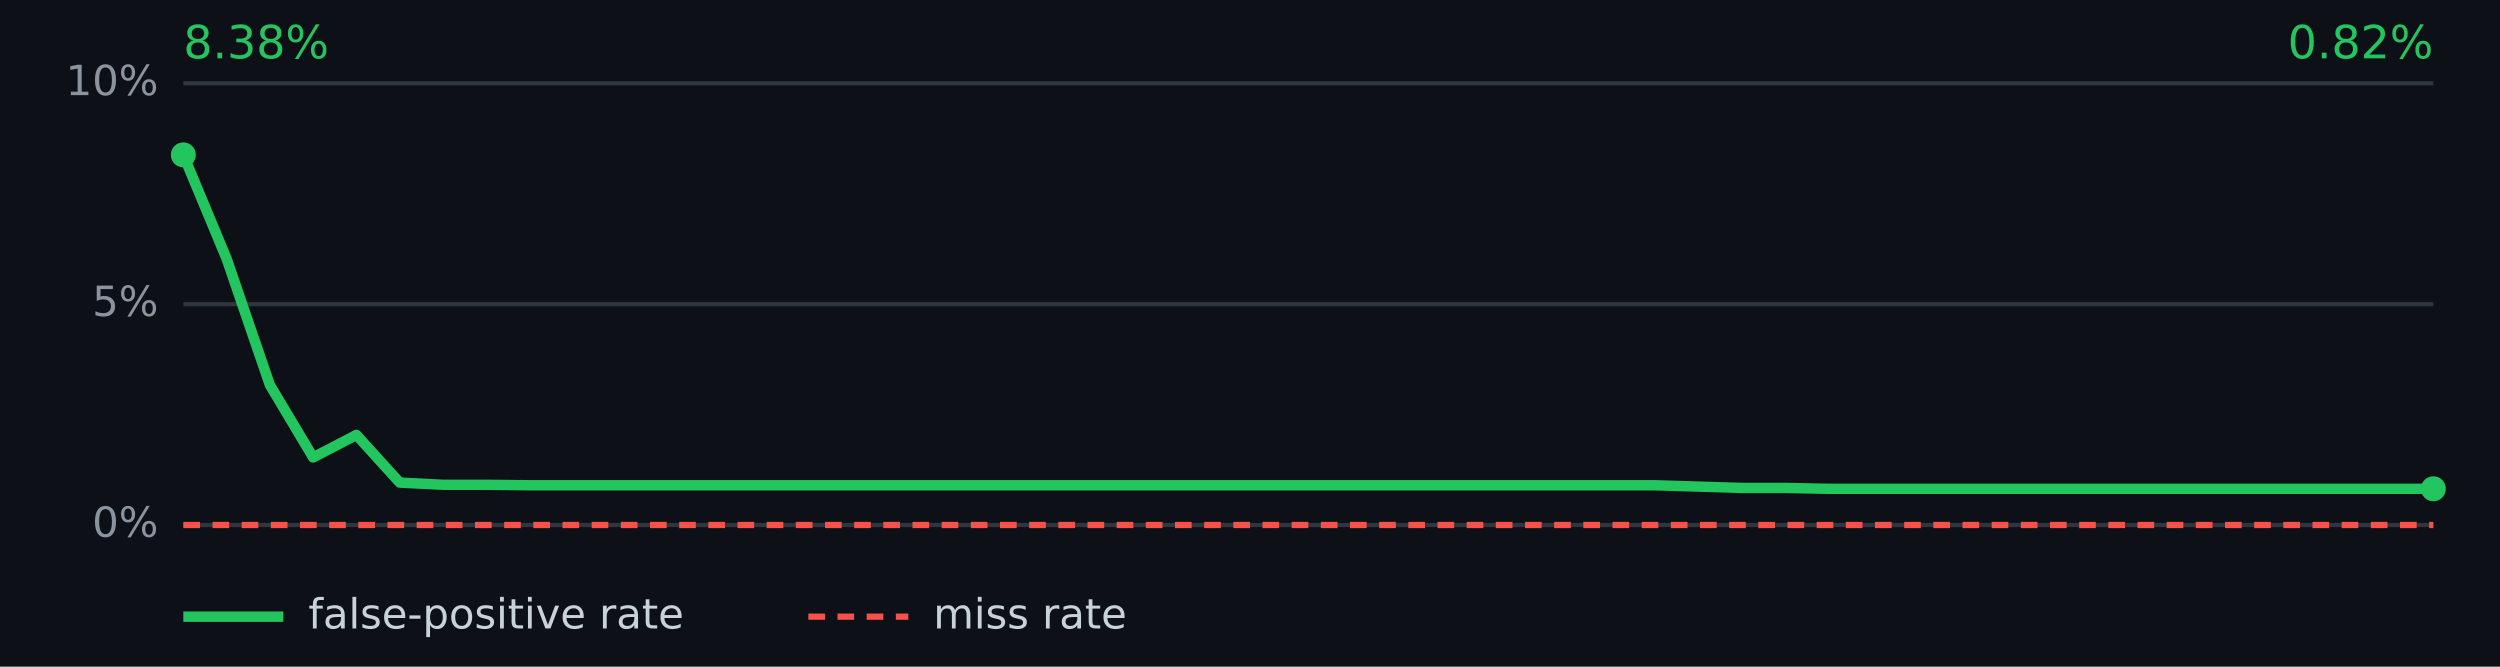
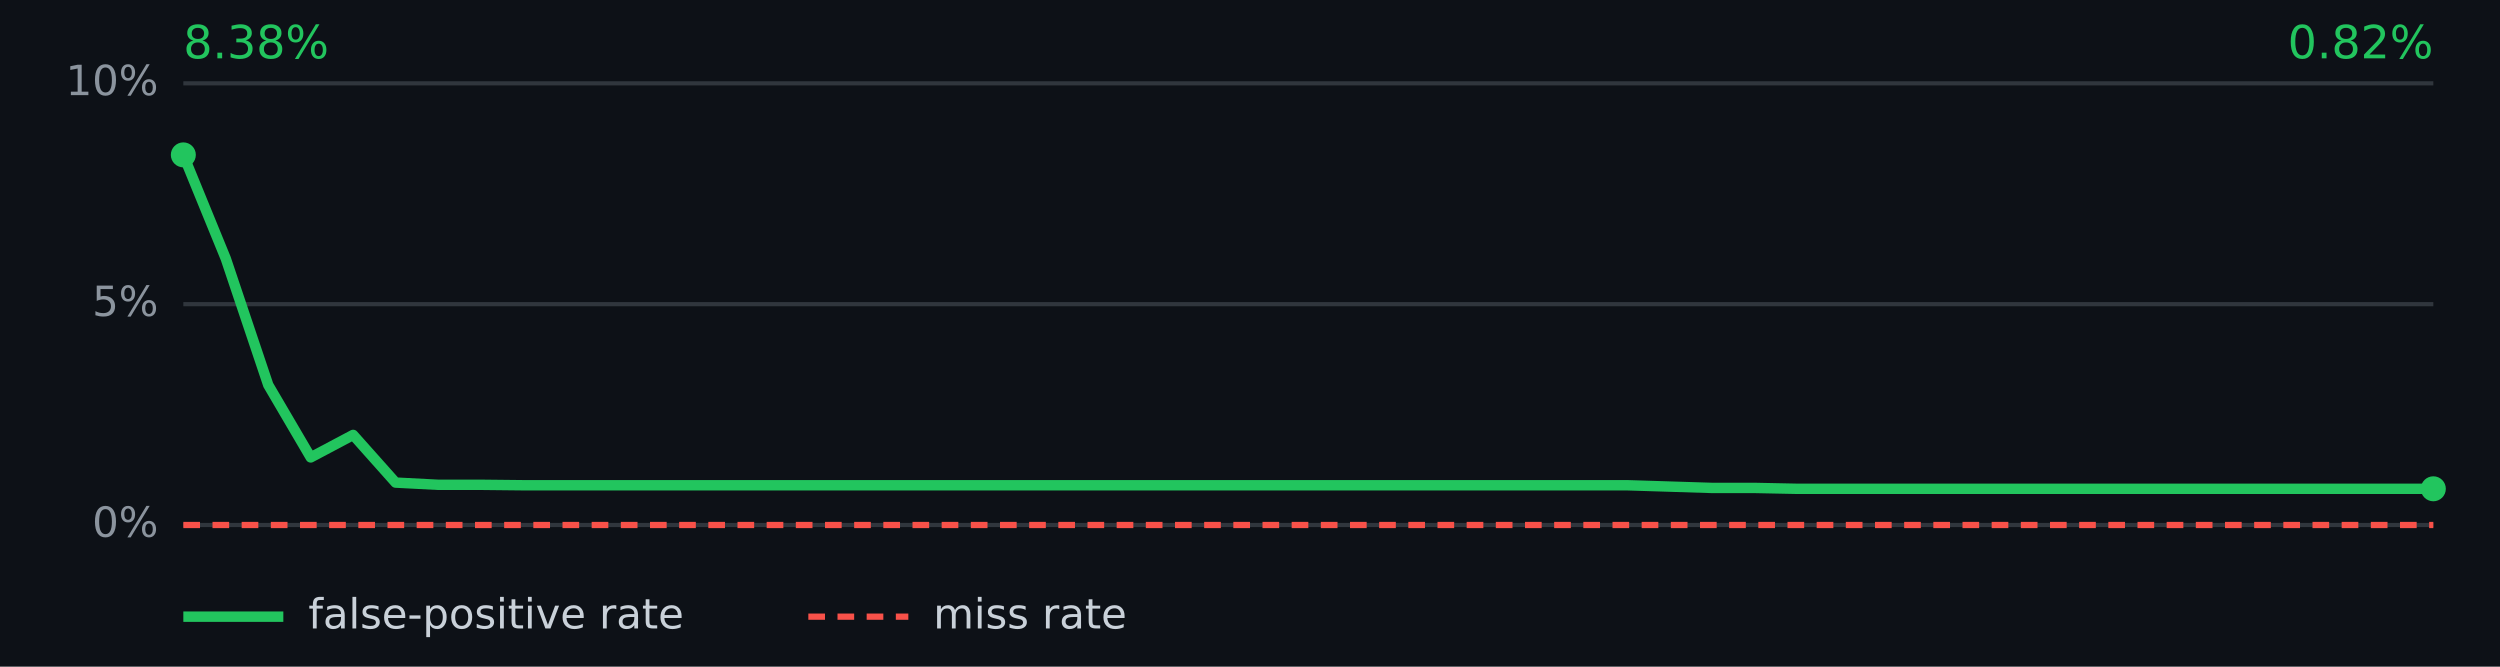
<svg xmlns="http://www.w3.org/2000/svg" width="600" height="160" role="img" aria-label="false-positive rate trend: 8.38% to 0.82%">
  <rect width="100%" height="160" fill="#0d1117" />
  <line x1="44" y1="20.00" x2="584" y2="20.00" stroke="#30363d" stroke-width="1" />
  <text x="38" y="20.00" font-family="Verdana,Geneva,DejaVu Sans,sans-serif" font-size="10" fill="#8b949e" text-anchor="end" dominant-baseline="middle">10%</text>
  <line x1="44" y1="73.00" x2="584" y2="73.00" stroke="#30363d" stroke-width="1" />
  <text x="38" y="73.00" font-family="Verdana,Geneva,DejaVu Sans,sans-serif" font-size="10" fill="#8b949e" text-anchor="end" dominant-baseline="middle">5%</text>
  <line x1="44" y1="126.00" x2="584" y2="126.00" stroke="#30363d" stroke-width="1" />
  <text x="38" y="126.00" font-family="Verdana,Geneva,DejaVu Sans,sans-serif" font-size="10" fill="#8b949e" text-anchor="end" dominant-baseline="middle">0%</text>
-   <polyline points="44.00,126.00 56.27,126.00 68.55,126.00 80.82,126.00 93.09,126.00 105.36,126.00 117.64,126.00 129.91,126.00 142.18,126.00 154.45,126.00 166.73,126.00 179.00,126.00 191.27,126.00 203.55,126.00 215.82,126.00 228.09,126.00 240.36,126.00 252.64,126.00 264.91,126.00 277.18,126.00 289.45,126.00 301.73,126.00 314.00,126.00 326.27,126.00 338.55,126.00 350.82,126.00 363.09,126.00 375.36,126.00 387.64,126.00 399.91,126.00 412.18,126.00 424.45,126.00 436.73,126.00 449.00,126.00 461.27,126.00 473.55,126.00 485.82,126.00 498.09,126.00 510.36,126.00 522.64,126.00 534.91,126.00 547.18,126.00 559.45,126.00 571.73,126.00 584.00,126.00" fill="none" stroke="#f85149" stroke-width="1.5" stroke-dasharray="4,3" />
-   <polyline points="44.00,37.17 54.38,62.08 64.77,92.40 75.15,109.78 85.54,104.38 95.92,115.82 106.31,116.35 116.69,116.35 127.08,116.46 137.46,116.46 147.85,116.46 158.23,116.46 168.62,116.46 179.00,116.46 189.38,116.46 199.77,116.46 210.15,116.46 220.54,116.46 230.92,116.46 241.31,116.46 251.69,116.46 262.08,116.46 272.46,116.46 282.85,116.46 293.23,116.46 303.62,116.46 314.00,116.46 324.38,116.46 334.77,116.46 345.15,116.46 355.54,116.46 365.92,116.46 376.31,116.46 386.69,116.46 397.08,116.46 407.46,116.78 417.85,117.10 428.23,117.10 438.62,117.31 449.00,117.31 459.38,117.31 469.77,117.31 480.15,117.31 490.54,117.31 500.92,117.31 511.31,117.31 521.69,117.31 532.08,117.31 542.46,117.31 552.85,117.31 563.23,117.31 573.62,117.31 584.00,117.31" fill="none" stroke="#22c55e" stroke-width="2.5" stroke-linejoin="round" />
+   <polyline points="44.00,126.00 56.00,126.00 68.00,126.00 80.00,126.00 92.00,126.00 104.00,126.00 116.00,126.00 128.00,126.00 140.00,126.00 152.00,126.00 164.00,126.00 176.00,126.00 188.00,126.00 200.00,126.00 212.00,126.00 224.00,126.00 236.00,126.00 248.00,126.00 260.00,126.00 272.00,126.00 284.00,126.00 296.00,126.00 308.00,126.00 320.00,126.00 332.00,126.00 344.00,126.00 356.00,126.00 368.00,126.00 380.00,126.00 392.00,126.00 404.00,126.00 416.00,126.00 428.00,126.00 440.00,126.00 452.00,126.00 464.00,126.00 476.00,126.00 488.00,126.00 500.00,126.00 512.00,126.00 524.00,126.00 536.00,126.00 548.00,126.00 560.00,126.00 572.00,126.00 584.00,126.00" fill="none" stroke="#f85149" stroke-width="1.5" stroke-dasharray="4,3" />
+   <polyline points="44.00,37.17 54.19,62.08 64.38,92.40 74.57,109.78 84.75,104.38 94.94,115.82 105.13,116.35 115.32,116.35 125.51,116.46 135.70,116.46 145.89,116.46 156.08,116.46 166.26,116.46 176.45,116.46 186.64,116.46 196.83,116.46 207.02,116.46 217.21,116.46 227.40,116.46 237.58,116.46 247.77,116.46 257.96,116.46 268.15,116.46 278.34,116.46 288.53,116.46 298.72,116.46 308.91,116.46 319.09,116.46 329.28,116.46 339.47,116.46 349.66,116.46 359.85,116.46 370.04,116.46 380.23,116.46 390.42,116.46 400.60,116.78 410.79,117.10 420.98,117.10 431.17,117.31 441.36,117.31 451.55,117.31 461.74,117.31 471.92,117.31 482.11,117.31 492.30,117.31 502.49,117.31 512.68,117.31 522.87,117.31 533.06,117.31 543.25,117.31 553.43,117.31 563.62,117.31 573.81,117.31 584.00,117.31" fill="none" stroke="#22c55e" stroke-width="2.5" stroke-linejoin="round" />
  <circle cx="44.00" cy="37.17" r="3" fill="#22c55e" />
  <circle cx="584.00" cy="117.31" r="3" fill="#22c55e" />
  <text x="44.00" y="14" font-family="Verdana,Geneva,DejaVu Sans,sans-serif" font-size="11" fill="#22c55e" text-anchor="start">8.38%</text>
  <text x="584.00" y="14" font-family="Verdana,Geneva,DejaVu Sans,sans-serif" font-size="11" fill="#22c55e" text-anchor="end">0.82%</text>
  <line x1="44" y1="148" x2="68" y2="148" stroke="#22c55e" stroke-width="2.5" />
  <text x="74" y="148" font-family="Verdana,Geneva,DejaVu Sans,sans-serif" font-size="10" fill="#c9d1d9" dominant-baseline="middle">false-positive rate</text>
  <line x1="194" y1="148" x2="218" y2="148" stroke="#f85149" stroke-width="1.5" stroke-dasharray="4,3" />
  <text x="224" y="148" font-family="Verdana,Geneva,DejaVu Sans,sans-serif" font-size="10" fill="#c9d1d9" dominant-baseline="middle">miss rate</text>
</svg>
